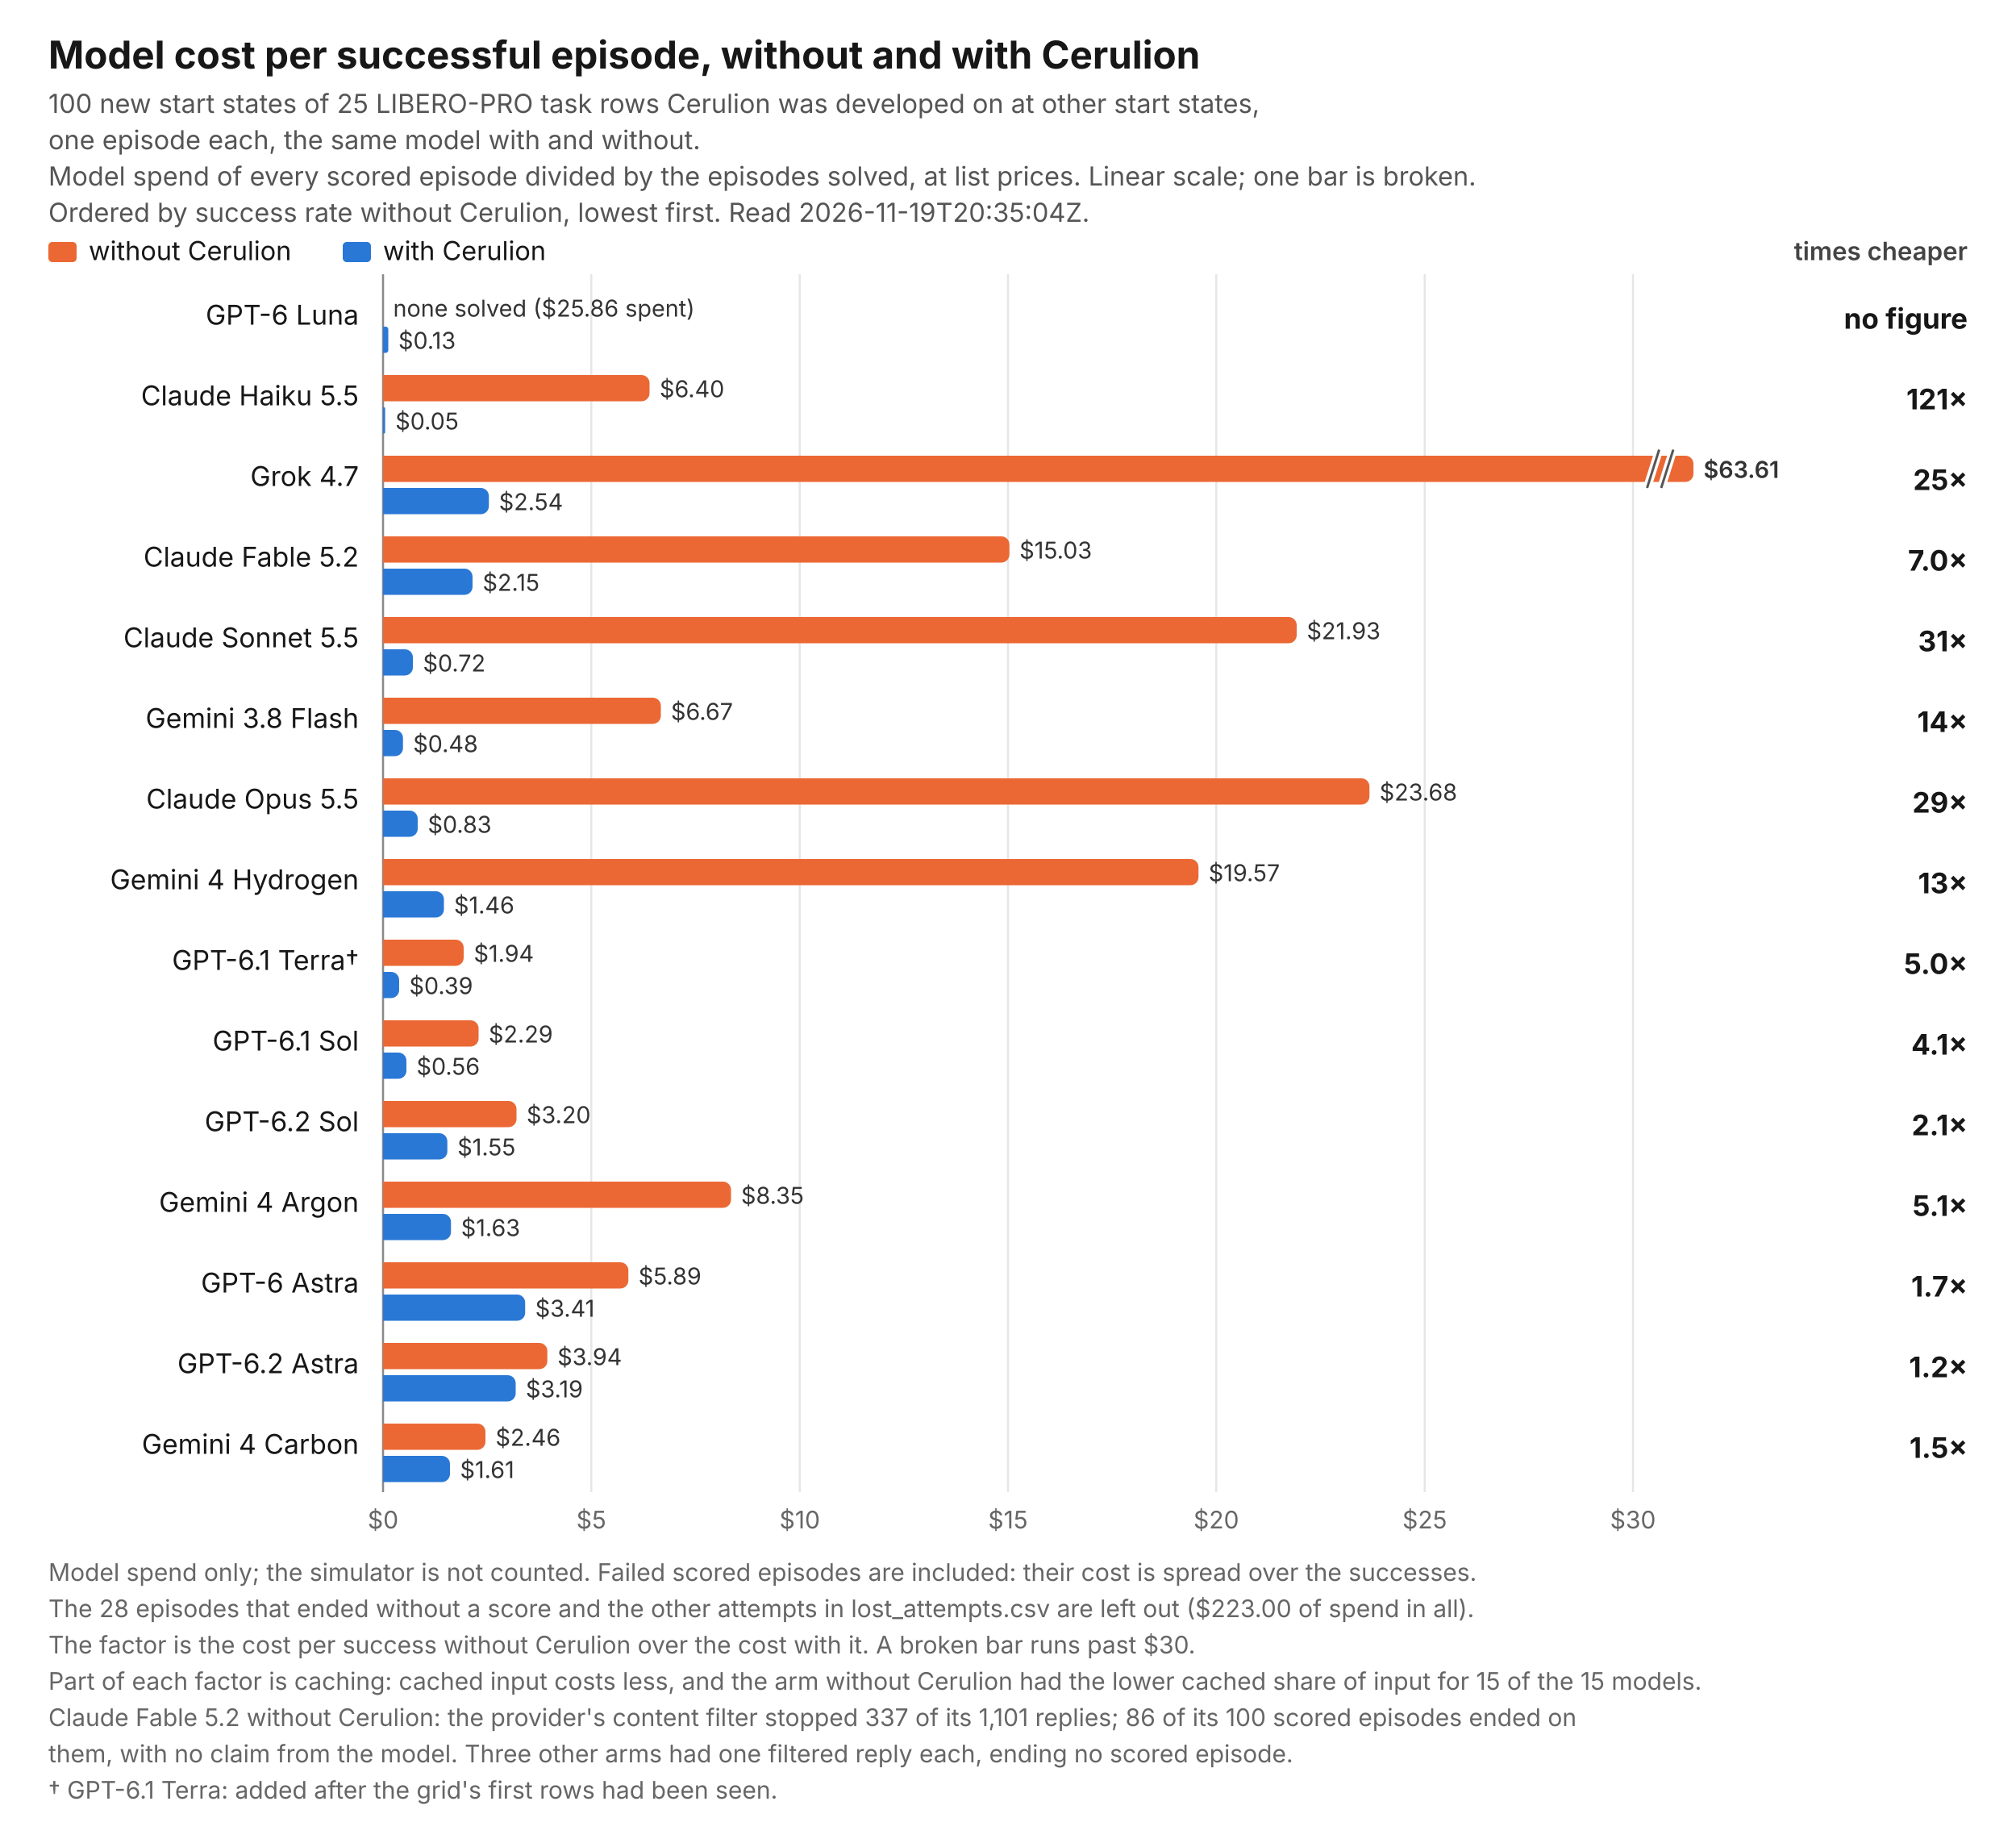
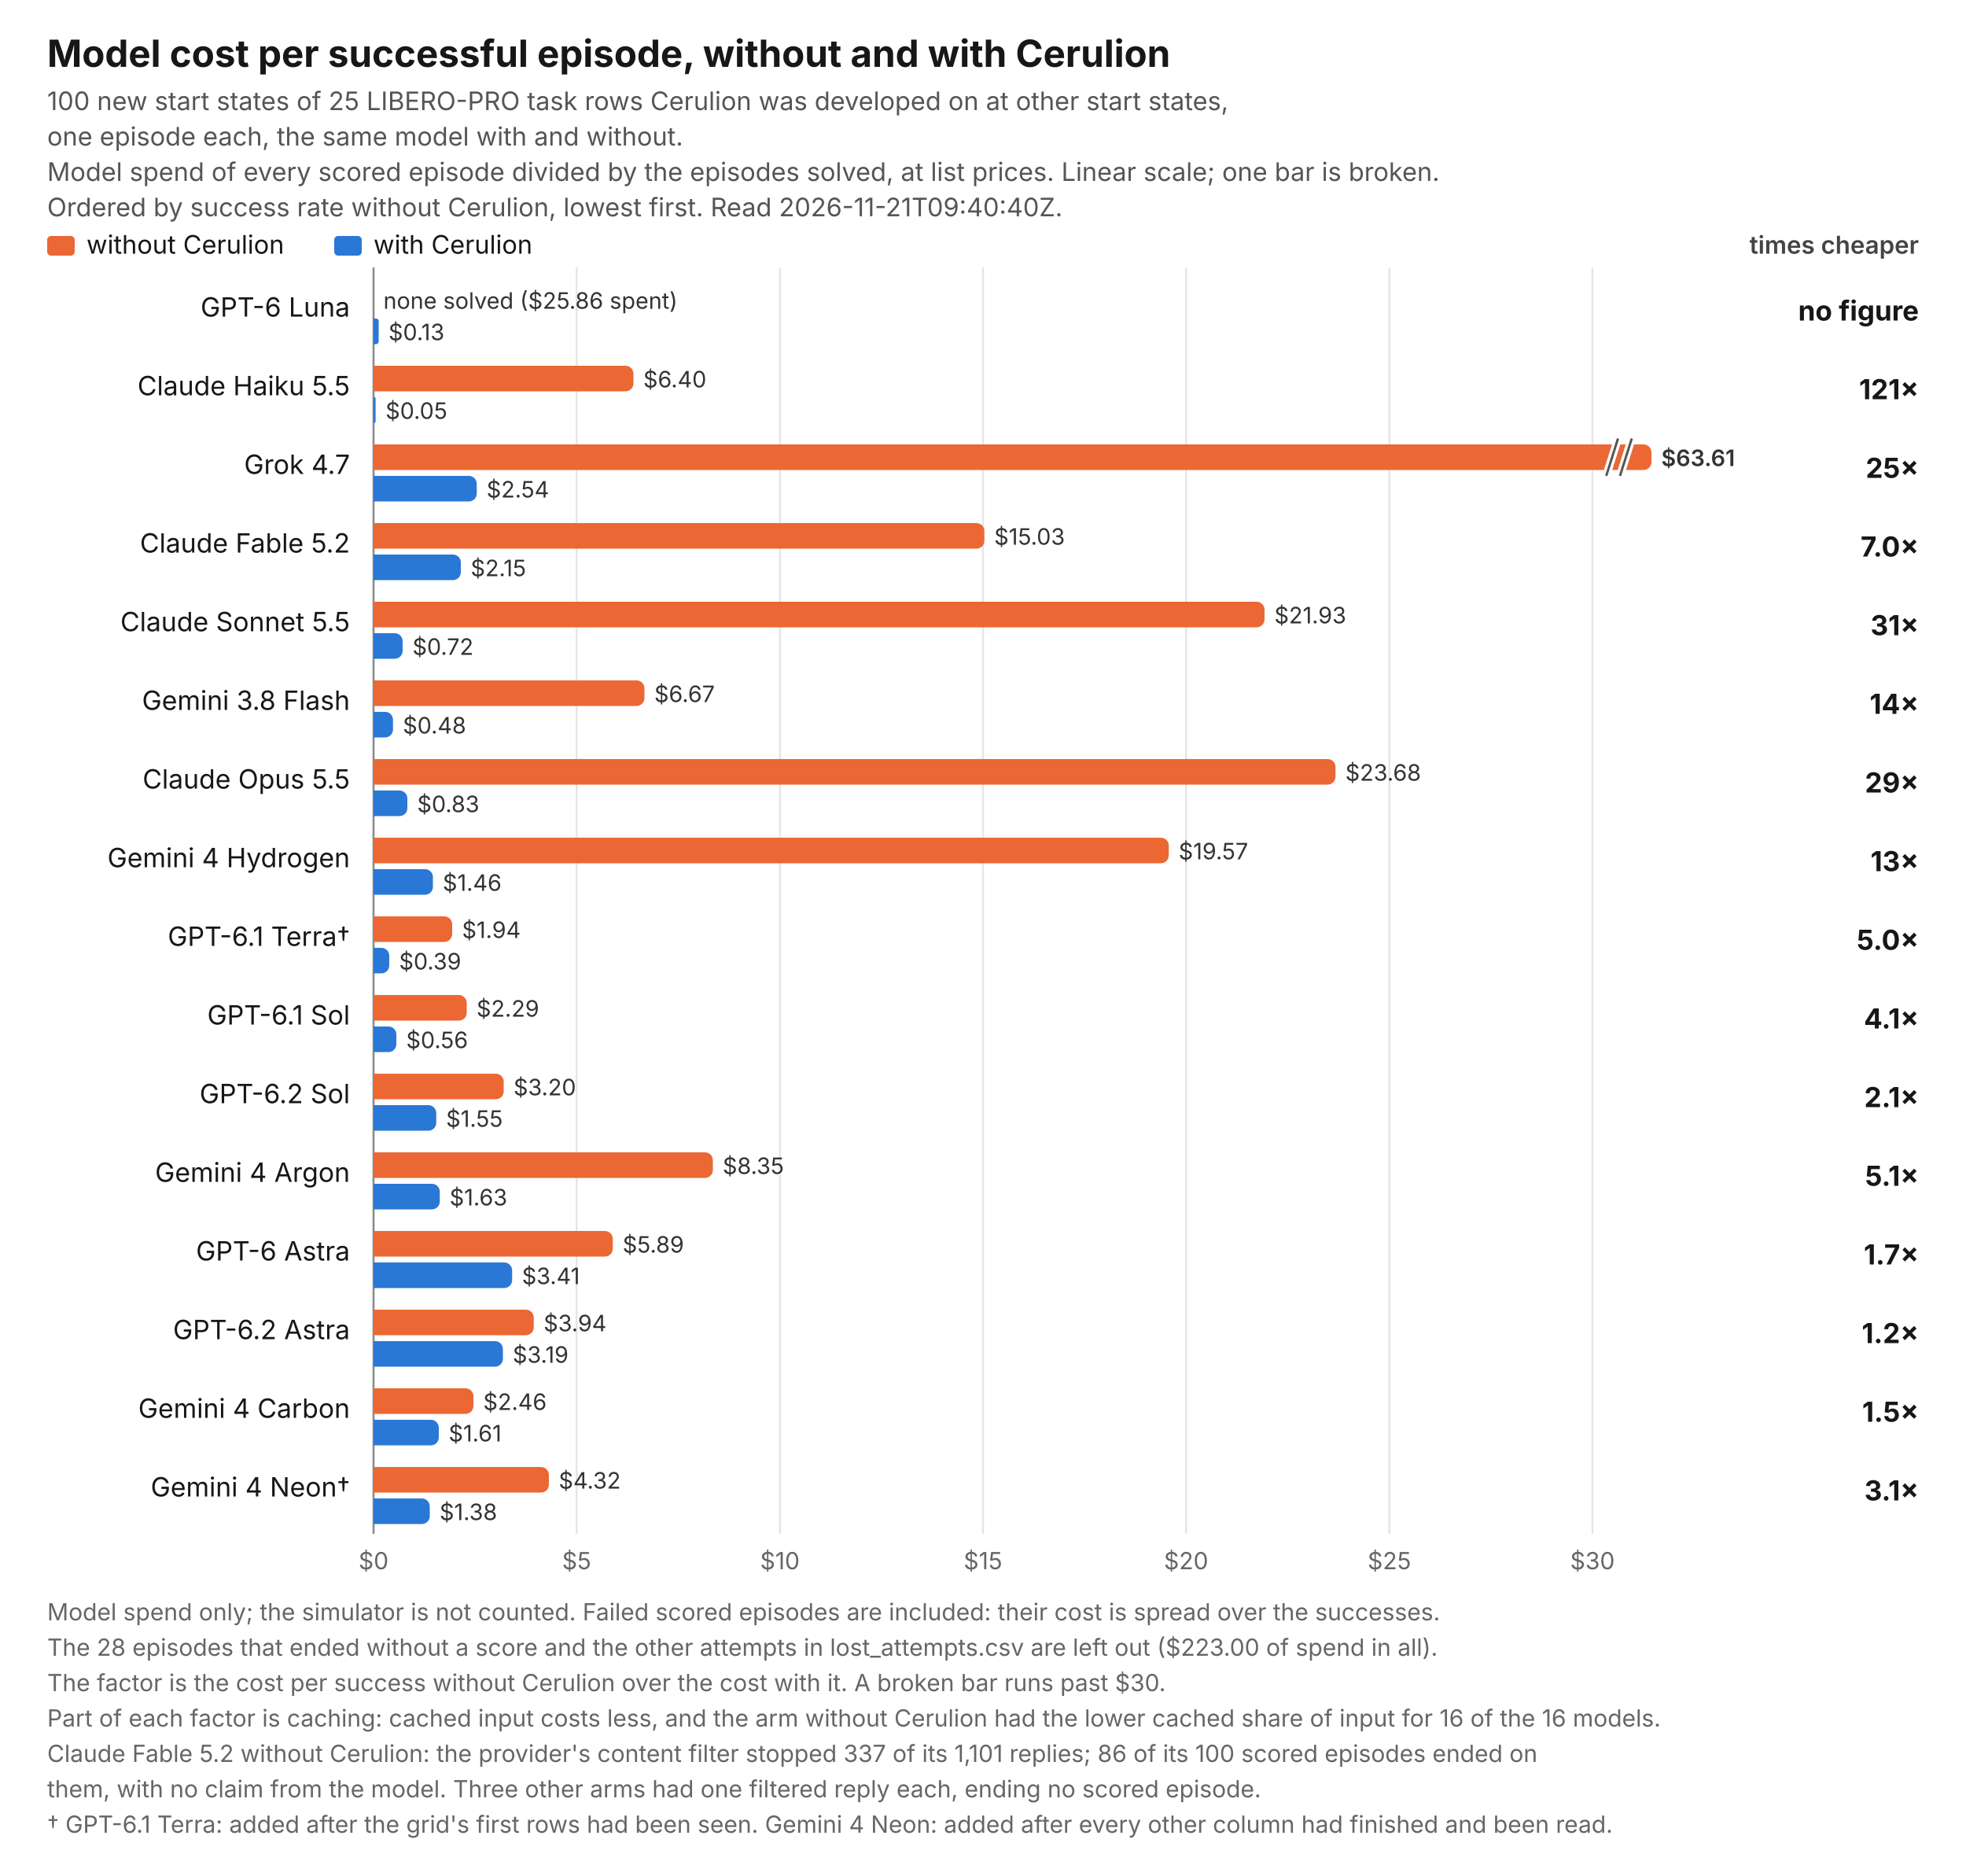
- <svg xmlns="http://www.w3.org/2000/svg" viewBox="0 0 1000 914" font-family="system-ui,-apple-system,Segoe UI,sans-serif" role="img" aria-label="Model cost per successful episode, without and with Cerulion">
-   <rect width="1000" height="914" fill="#fff" />
+ <svg xmlns="http://www.w3.org/2000/svg" viewBox="0 0 1000 954" font-family="system-ui,-apple-system,Segoe UI,sans-serif" role="img" aria-label="Model cost per successful episode, without and with Cerulion">
+   <rect width="1000" height="954" fill="#fff" />
  <text x="24" y="34" font-size="19" font-weight="650" fill="#171717">Model cost per successful episode, without and with Cerulion</text>
  <text x="24" y="56" font-size="13" fill="#555">100 new start states of 25 LIBERO-PRO task rows Cerulion was developed on at other start states,</text>
  <text x="24" y="74" font-size="13" fill="#555">one episode each, the same model with and without.</text>
  <text x="24" y="92" font-size="13" fill="#555">Model spend of every scored episode divided by the episodes solved, at list prices. Linear scale; one bar is broken.</text>
-   <text x="24" y="110" font-size="13" fill="#555">Ordered by success rate without Cerulion, lowest first. Read 2026-11-19T20:35:04Z.</text>
+   <text x="24" y="110" font-size="13" fill="#555">Ordered by success rate without Cerulion, lowest first. Read 2026-11-21T09:40:40Z.</text>
  <rect x="24" y="120" width="14" height="10" rx="2" fill="#eb6834" />
  <text x="44" y="129" font-size="13" fill="#171717">without Cerulion</text>
  <rect x="170" y="120" width="14" height="10" rx="2" fill="#2a78d6" />
  <text x="190" y="129" font-size="13" fill="#171717">with Cerulion</text>
  <text x="976" y="129" font-size="12.5" font-weight="600" fill="#444" text-anchor="end">times cheaper</text>
-   <line x1="190.0" y1="136" x2="190.0" y2="740" stroke="#e6e6e6" stroke-width="1" />
-   <text x="190.0" y="758" font-size="12" fill="#666" text-anchor="middle">$0</text>
-   <line x1="293.3" y1="136" x2="293.3" y2="740" stroke="#e6e6e6" stroke-width="1" />
-   <text x="293.3" y="758" font-size="12" fill="#666" text-anchor="middle">$5</text>
-   <line x1="396.7" y1="136" x2="396.7" y2="740" stroke="#e6e6e6" stroke-width="1" />
-   <text x="396.7" y="758" font-size="12" fill="#666" text-anchor="middle">$10</text>
-   <line x1="500.0" y1="136" x2="500.0" y2="740" stroke="#e6e6e6" stroke-width="1" />
-   <text x="500.0" y="758" font-size="12" fill="#666" text-anchor="middle">$15</text>
-   <line x1="603.3" y1="136" x2="603.3" y2="740" stroke="#e6e6e6" stroke-width="1" />
-   <text x="603.3" y="758" font-size="12" fill="#666" text-anchor="middle">$20</text>
-   <line x1="706.7" y1="136" x2="706.7" y2="740" stroke="#e6e6e6" stroke-width="1" />
-   <text x="706.7" y="758" font-size="12" fill="#666" text-anchor="middle">$25</text>
-   <line x1="810.0" y1="136" x2="810.0" y2="740" stroke="#e6e6e6" stroke-width="1" />
-   <text x="810.0" y="758" font-size="12" fill="#666" text-anchor="middle">$30</text>
-   <line x1="190.0" y1="136" x2="190.0" y2="740" stroke="#8a8a8a" stroke-width="1" />
+   <line x1="190.0" y1="136" x2="190.0" y2="780" stroke="#e6e6e6" stroke-width="1" />
+   <text x="190.0" y="798" font-size="12" fill="#666" text-anchor="middle">$0</text>
+   <line x1="293.3" y1="136" x2="293.3" y2="780" stroke="#e6e6e6" stroke-width="1" />
+   <text x="293.3" y="798" font-size="12" fill="#666" text-anchor="middle">$5</text>
+   <line x1="396.7" y1="136" x2="396.7" y2="780" stroke="#e6e6e6" stroke-width="1" />
+   <text x="396.7" y="798" font-size="12" fill="#666" text-anchor="middle">$10</text>
+   <line x1="500.0" y1="136" x2="500.0" y2="780" stroke="#e6e6e6" stroke-width="1" />
+   <text x="500.0" y="798" font-size="12" fill="#666" text-anchor="middle">$15</text>
+   <line x1="603.3" y1="136" x2="603.3" y2="780" stroke="#e6e6e6" stroke-width="1" />
+   <text x="603.3" y="798" font-size="12" fill="#666" text-anchor="middle">$20</text>
+   <line x1="706.7" y1="136" x2="706.7" y2="780" stroke="#e6e6e6" stroke-width="1" />
+   <text x="706.7" y="798" font-size="12" fill="#666" text-anchor="middle">$25</text>
+   <line x1="810.0" y1="136" x2="810.0" y2="780" stroke="#e6e6e6" stroke-width="1" />
+   <text x="810.0" y="798" font-size="12" fill="#666" text-anchor="middle">$30</text>
+   <line x1="190.0" y1="136" x2="190.0" y2="780" stroke="#8a8a8a" stroke-width="1" />
  <text x="178" y="161" font-size="13.5" fill="#171717" text-anchor="end">GPT-6 Luna</text>
  <text x="195.0" y="157" font-size="11.5" fill="#333">none solved ($25.86 spent)</text>
  <path d="M190.0,162 h1.3 a1.308,1.308 0 0 1 1.308,1.308 v10.4 a1.308,1.308 0 0 1 -1.308,1.308 h-1.3 z" fill="#2a78d6" />
  <text x="197.6" y="173" font-size="11.5" fill="#333">$0.13</text>
  <text x="976" y="163" font-size="14" font-weight="650" fill="#171717" text-anchor="end">no figure</text>
  <text x="178" y="201" font-size="13.5" fill="#171717" text-anchor="end">Claude Haiku 5.5</text>
  <path d="M190.0,186 h128.2 a4,4 0 0 1 4,4 v5.0 a4,4 0 0 1 -4,4 h-128.2 z" fill="#eb6834" />
  <text x="327.2" y="197" font-size="11.5" fill="#333">$6.40</text>
  <path d="M190.0,202 h0.5 a0.547,0.547 0 0 1 0.547,0.547 v11.9 a0.547,0.547 0 0 1 -0.547,0.547 h-0.5 z" fill="#2a78d6" />
  <text x="196.1" y="213" font-size="11.5" fill="#333">$0.05</text>
  <text x="976" y="203" font-size="14" font-weight="650" fill="#171717" text-anchor="end">121×</text>
  <text x="178" y="241" font-size="13.5" fill="#171717" text-anchor="end">Grok 4.7</text>
  <path d="M190.0,226 h646.0 a4,4 0 0 1 4,4 v5.0 a4,4 0 0 1 -4,4 h-646.0 z" fill="#eb6834" />
  <path d="M817.0,242 L823.0,223" stroke="#fff" stroke-width="4" />
  <path d="M817.0,242 L823.0,223" stroke="#555" stroke-width="1.2" />
  <path d="M824.0,242 L830.0,223" stroke="#fff" stroke-width="4" />
  <path d="M824.0,242 L830.0,223" stroke="#555" stroke-width="1.2" />
  <text x="845.0" y="237" font-size="11.5" font-weight="600" fill="#333">$63.61</text>
  <path d="M190.0,242 h48.5 a4,4 0 0 1 4,4 v5.0 a4,4 0 0 1 -4,4 h-48.5 z" fill="#2a78d6" />
  <text x="247.5" y="253" font-size="11.5" fill="#333">$2.54</text>
  <text x="976" y="243" font-size="14" font-weight="650" fill="#171717" text-anchor="end">25×</text>
  <text x="178" y="281" font-size="13.5" fill="#171717" text-anchor="end">Claude Fable 5.2</text>
  <path d="M190.0,266 h306.7 a4,4 0 0 1 4,4 v5.0 a4,4 0 0 1 -4,4 h-306.7 z" fill="#eb6834" />
  <text x="505.7" y="277" font-size="11.5" fill="#333">$15.03</text>
  <path d="M190.0,282 h40.4 a4,4 0 0 1 4,4 v5.0 a4,4 0 0 1 -4,4 h-40.4 z" fill="#2a78d6" />
  <text x="239.4" y="293" font-size="11.5" fill="#333">$2.15</text>
  <text x="976" y="283" font-size="14" font-weight="650" fill="#171717" text-anchor="end">7.0×</text>
  <text x="178" y="321" font-size="13.5" fill="#171717" text-anchor="end">Claude Sonnet 5.5</text>
  <path d="M190.0,306 h449.2 a4,4 0 0 1 4,4 v5.0 a4,4 0 0 1 -4,4 h-449.2 z" fill="#eb6834" />
  <text x="648.2" y="317" font-size="11.5" fill="#333">$21.93</text>
  <path d="M190.0,322 h10.8 a4,4 0 0 1 4,4 v5.0 a4,4 0 0 1 -4,4 h-10.8 z" fill="#2a78d6" />
  <text x="209.8" y="333" font-size="11.5" fill="#333">$0.72</text>
  <text x="976" y="323" font-size="14" font-weight="650" fill="#171717" text-anchor="end">31×</text>
  <text x="178" y="361" font-size="13.5" fill="#171717" text-anchor="end">Gemini 3.8 Flash</text>
  <path d="M190.0,346 h133.8 a4,4 0 0 1 4,4 v5.0 a4,4 0 0 1 -4,4 h-133.8 z" fill="#eb6834" />
  <text x="332.8" y="357" font-size="11.5" fill="#333">$6.67</text>
  <path d="M190.0,362 h5.9 a4,4 0 0 1 4,4 v5.0 a4,4 0 0 1 -4,4 h-5.9 z" fill="#2a78d6" />
  <text x="204.9" y="373" font-size="11.5" fill="#333">$0.48</text>
  <text x="976" y="363" font-size="14" font-weight="650" fill="#171717" text-anchor="end">14×</text>
  <text x="178" y="401" font-size="13.5" fill="#171717" text-anchor="end">Claude Opus 5.5</text>
  <path d="M190.0,386 h485.3 a4,4 0 0 1 4,4 v5.0 a4,4 0 0 1 -4,4 h-485.3 z" fill="#eb6834" />
  <text x="684.3" y="397" font-size="11.5" fill="#333">$23.68</text>
  <path d="M190.0,402 h13.2 a4,4 0 0 1 4,4 v5.0 a4,4 0 0 1 -4,4 h-13.2 z" fill="#2a78d6" />
  <text x="212.2" y="413" font-size="11.5" fill="#333">$0.83</text>
  <text x="976" y="403" font-size="14" font-weight="650" fill="#171717" text-anchor="end">29×</text>
  <text x="178" y="441" font-size="13.5" fill="#171717" text-anchor="end">Gemini 4 Hydrogen</text>
  <path d="M190.0,426 h400.5 a4,4 0 0 1 4,4 v5.0 a4,4 0 0 1 -4,4 h-400.5 z" fill="#eb6834" />
  <text x="599.5" y="437" font-size="11.5" fill="#333">$19.57</text>
  <path d="M190.0,442 h26.2 a4,4 0 0 1 4,4 v5.0 a4,4 0 0 1 -4,4 h-26.2 z" fill="#2a78d6" />
  <text x="225.2" y="453" font-size="11.5" fill="#333">$1.46</text>
  <text x="976" y="443" font-size="14" font-weight="650" fill="#171717" text-anchor="end">13×</text>
  <text x="178" y="481" font-size="13.5" fill="#171717" text-anchor="end">GPT-6.1 Terra†</text>
  <path d="M190.0,466 h36.0 a4,4 0 0 1 4,4 v5.0 a4,4 0 0 1 -4,4 h-36.0 z" fill="#eb6834" />
  <text x="235.0" y="477" font-size="11.5" fill="#333">$1.94</text>
  <path d="M190.0,482 h4.0 a3.994,3.994 0 0 1 3.994,3.994 v5.0 a3.994,3.994 0 0 1 -3.994,3.994 h-4.0 z" fill="#2a78d6" />
  <text x="203.0" y="493" font-size="11.5" fill="#333">$0.39</text>
  <text x="976" y="483" font-size="14" font-weight="650" fill="#171717" text-anchor="end">5.0×</text>
  <text x="178" y="521" font-size="13.5" fill="#171717" text-anchor="end">GPT-6.1 Sol</text>
  <path d="M190.0,506 h43.4 a4,4 0 0 1 4,4 v5.0 a4,4 0 0 1 -4,4 h-43.4 z" fill="#eb6834" />
  <text x="242.4" y="517" font-size="11.5" fill="#333">$2.29</text>
  <path d="M190.0,522 h7.6 a4,4 0 0 1 4,4 v5.0 a4,4 0 0 1 -4,4 h-7.6 z" fill="#2a78d6" />
  <text x="206.6" y="533" font-size="11.5" fill="#333">$0.56</text>
  <text x="976" y="523" font-size="14" font-weight="650" fill="#171717" text-anchor="end">4.1×</text>
  <text x="178" y="561" font-size="13.5" fill="#171717" text-anchor="end">GPT-6.2 Sol</text>
  <path d="M190.0,546 h62.2 a4,4 0 0 1 4,4 v5.0 a4,4 0 0 1 -4,4 h-62.2 z" fill="#eb6834" />
  <text x="261.2" y="557" font-size="11.5" fill="#333">$3.20</text>
  <path d="M190.0,562 h27.9 a4,4 0 0 1 4,4 v5.0 a4,4 0 0 1 -4,4 h-27.9 z" fill="#2a78d6" />
  <text x="226.9" y="573" font-size="11.5" fill="#333">$1.55</text>
  <text x="976" y="563" font-size="14" font-weight="650" fill="#171717" text-anchor="end">2.1×</text>
  <text x="178" y="601" font-size="13.5" fill="#171717" text-anchor="end">Gemini 4 Argon</text>
  <path d="M190.0,586 h168.6 a4,4 0 0 1 4,4 v5.0 a4,4 0 0 1 -4,4 h-168.6 z" fill="#eb6834" />
  <text x="367.6" y="597" font-size="11.5" fill="#333">$8.35</text>
  <path d="M190.0,602 h29.7 a4,4 0 0 1 4,4 v5.0 a4,4 0 0 1 -4,4 h-29.7 z" fill="#2a78d6" />
  <text x="228.7" y="613" font-size="11.5" fill="#333">$1.63</text>
  <text x="976" y="603" font-size="14" font-weight="650" fill="#171717" text-anchor="end">5.1×</text>
  <text x="178" y="641" font-size="13.5" fill="#171717" text-anchor="end">GPT-6 Astra</text>
  <path d="M190.0,626 h117.7 a4,4 0 0 1 4,4 v5.0 a4,4 0 0 1 -4,4 h-117.7 z" fill="#eb6834" />
  <text x="316.7" y="637" font-size="11.5" fill="#333">$5.89</text>
  <path d="M190.0,642 h66.5 a4,4 0 0 1 4,4 v5.0 a4,4 0 0 1 -4,4 h-66.5 z" fill="#2a78d6" />
  <text x="265.5" y="653" font-size="11.5" fill="#333">$3.41</text>
  <text x="976" y="643" font-size="14" font-weight="650" fill="#171717" text-anchor="end">1.7×</text>
  <text x="178" y="681" font-size="13.5" fill="#171717" text-anchor="end">GPT-6.2 Astra</text>
  <path d="M190.0,666 h77.5 a4,4 0 0 1 4,4 v5.0 a4,4 0 0 1 -4,4 h-77.5 z" fill="#eb6834" />
  <text x="276.5" y="677" font-size="11.5" fill="#333">$3.94</text>
  <path d="M190.0,682 h61.8 a4,4 0 0 1 4,4 v5.0 a4,4 0 0 1 -4,4 h-61.8 z" fill="#2a78d6" />
  <text x="260.8" y="693" font-size="11.5" fill="#333">$3.19</text>
  <text x="976" y="683" font-size="14" font-weight="650" fill="#171717" text-anchor="end">1.2×</text>
  <text x="178" y="721" font-size="13.5" fill="#171717" text-anchor="end">Gemini 4 Carbon</text>
  <path d="M190.0,706 h46.8 a4,4 0 0 1 4,4 v5.0 a4,4 0 0 1 -4,4 h-46.8 z" fill="#eb6834" />
  <text x="245.8" y="717" font-size="11.5" fill="#333">$2.46</text>
  <path d="M190.0,722 h29.2 a4,4 0 0 1 4,4 v5.0 a4,4 0 0 1 -4,4 h-29.2 z" fill="#2a78d6" />
  <text x="228.2" y="733" font-size="11.5" fill="#333">$1.61</text>
  <text x="976" y="723" font-size="14" font-weight="650" fill="#171717" text-anchor="end">1.5×</text>
-   <text x="24" y="784" font-size="12" fill="#666">Model spend only; the simulator is not counted. Failed scored episodes are included: their cost is spread over the successes.</text>
-   <text x="24" y="802" font-size="12" fill="#666">The 28 episodes that ended without a score and the other attempts in lost_attempts.csv are left out ($223.00 of spend in all).</text>
-   <text x="24" y="820" font-size="12" fill="#666">The factor is the cost per success without Cerulion over the cost with it. A broken bar runs past $30.</text>
-   <text x="24" y="838" font-size="12" fill="#666">Part of each factor is caching: cached input costs less, and the arm without Cerulion had the lower cached share of input for 15 of the 15 models.</text>
-   <text x="24" y="856" font-size="12" fill="#666">Claude Fable 5.2 without Cerulion: the provider's content filter stopped 337 of its 1,101 replies; 86 of its 100 scored episodes ended on</text>
-   <text x="24" y="874" font-size="12" fill="#666">them, with no claim from the model. Three other arms had one filtered reply each, ending no scored episode.</text>
-   <text x="24" y="892" font-size="12" fill="#666">† GPT-6.1 Terra: added after the grid's first rows had been seen.</text>
+   <text x="178" y="761" font-size="13.5" fill="#171717" text-anchor="end">Gemini 4 Neon†</text>
+   <path d="M190.0,746 h85.2 a4,4 0 0 1 4,4 v5.0 a4,4 0 0 1 -4,4 h-85.2 z" fill="#eb6834" />
+   <text x="284.2" y="757" font-size="11.5" fill="#333">$4.32</text>
+   <path d="M190.0,762 h24.6 a4,4 0 0 1 4,4 v5.0 a4,4 0 0 1 -4,4 h-24.6 z" fill="#2a78d6" />
+   <text x="223.6" y="773" font-size="11.5" fill="#333">$1.38</text>
+   <text x="976" y="763" font-size="14" font-weight="650" fill="#171717" text-anchor="end">3.1×</text>
+   <text x="24" y="824" font-size="12" fill="#666">Model spend only; the simulator is not counted. Failed scored episodes are included: their cost is spread over the successes.</text>
+   <text x="24" y="842" font-size="12" fill="#666">The 28 episodes that ended without a score and the other attempts in lost_attempts.csv are left out ($223.00 of spend in all).</text>
+   <text x="24" y="860" font-size="12" fill="#666">The factor is the cost per success without Cerulion over the cost with it. A broken bar runs past $30.</text>
+   <text x="24" y="878" font-size="12" fill="#666">Part of each factor is caching: cached input costs less, and the arm without Cerulion had the lower cached share of input for 16 of the 16 models.</text>
+   <text x="24" y="896" font-size="12" fill="#666">Claude Fable 5.2 without Cerulion: the provider's content filter stopped 337 of its 1,101 replies; 86 of its 100 scored episodes ended on</text>
+   <text x="24" y="914" font-size="12" fill="#666">them, with no claim from the model. Three other arms had one filtered reply each, ending no scored episode.</text>
+   <text x="24" y="932" font-size="12" fill="#666">† GPT-6.1 Terra: added after the grid's first rows had been seen. Gemini 4 Neon: added after every other column had finished and been read.</text>
</svg>
